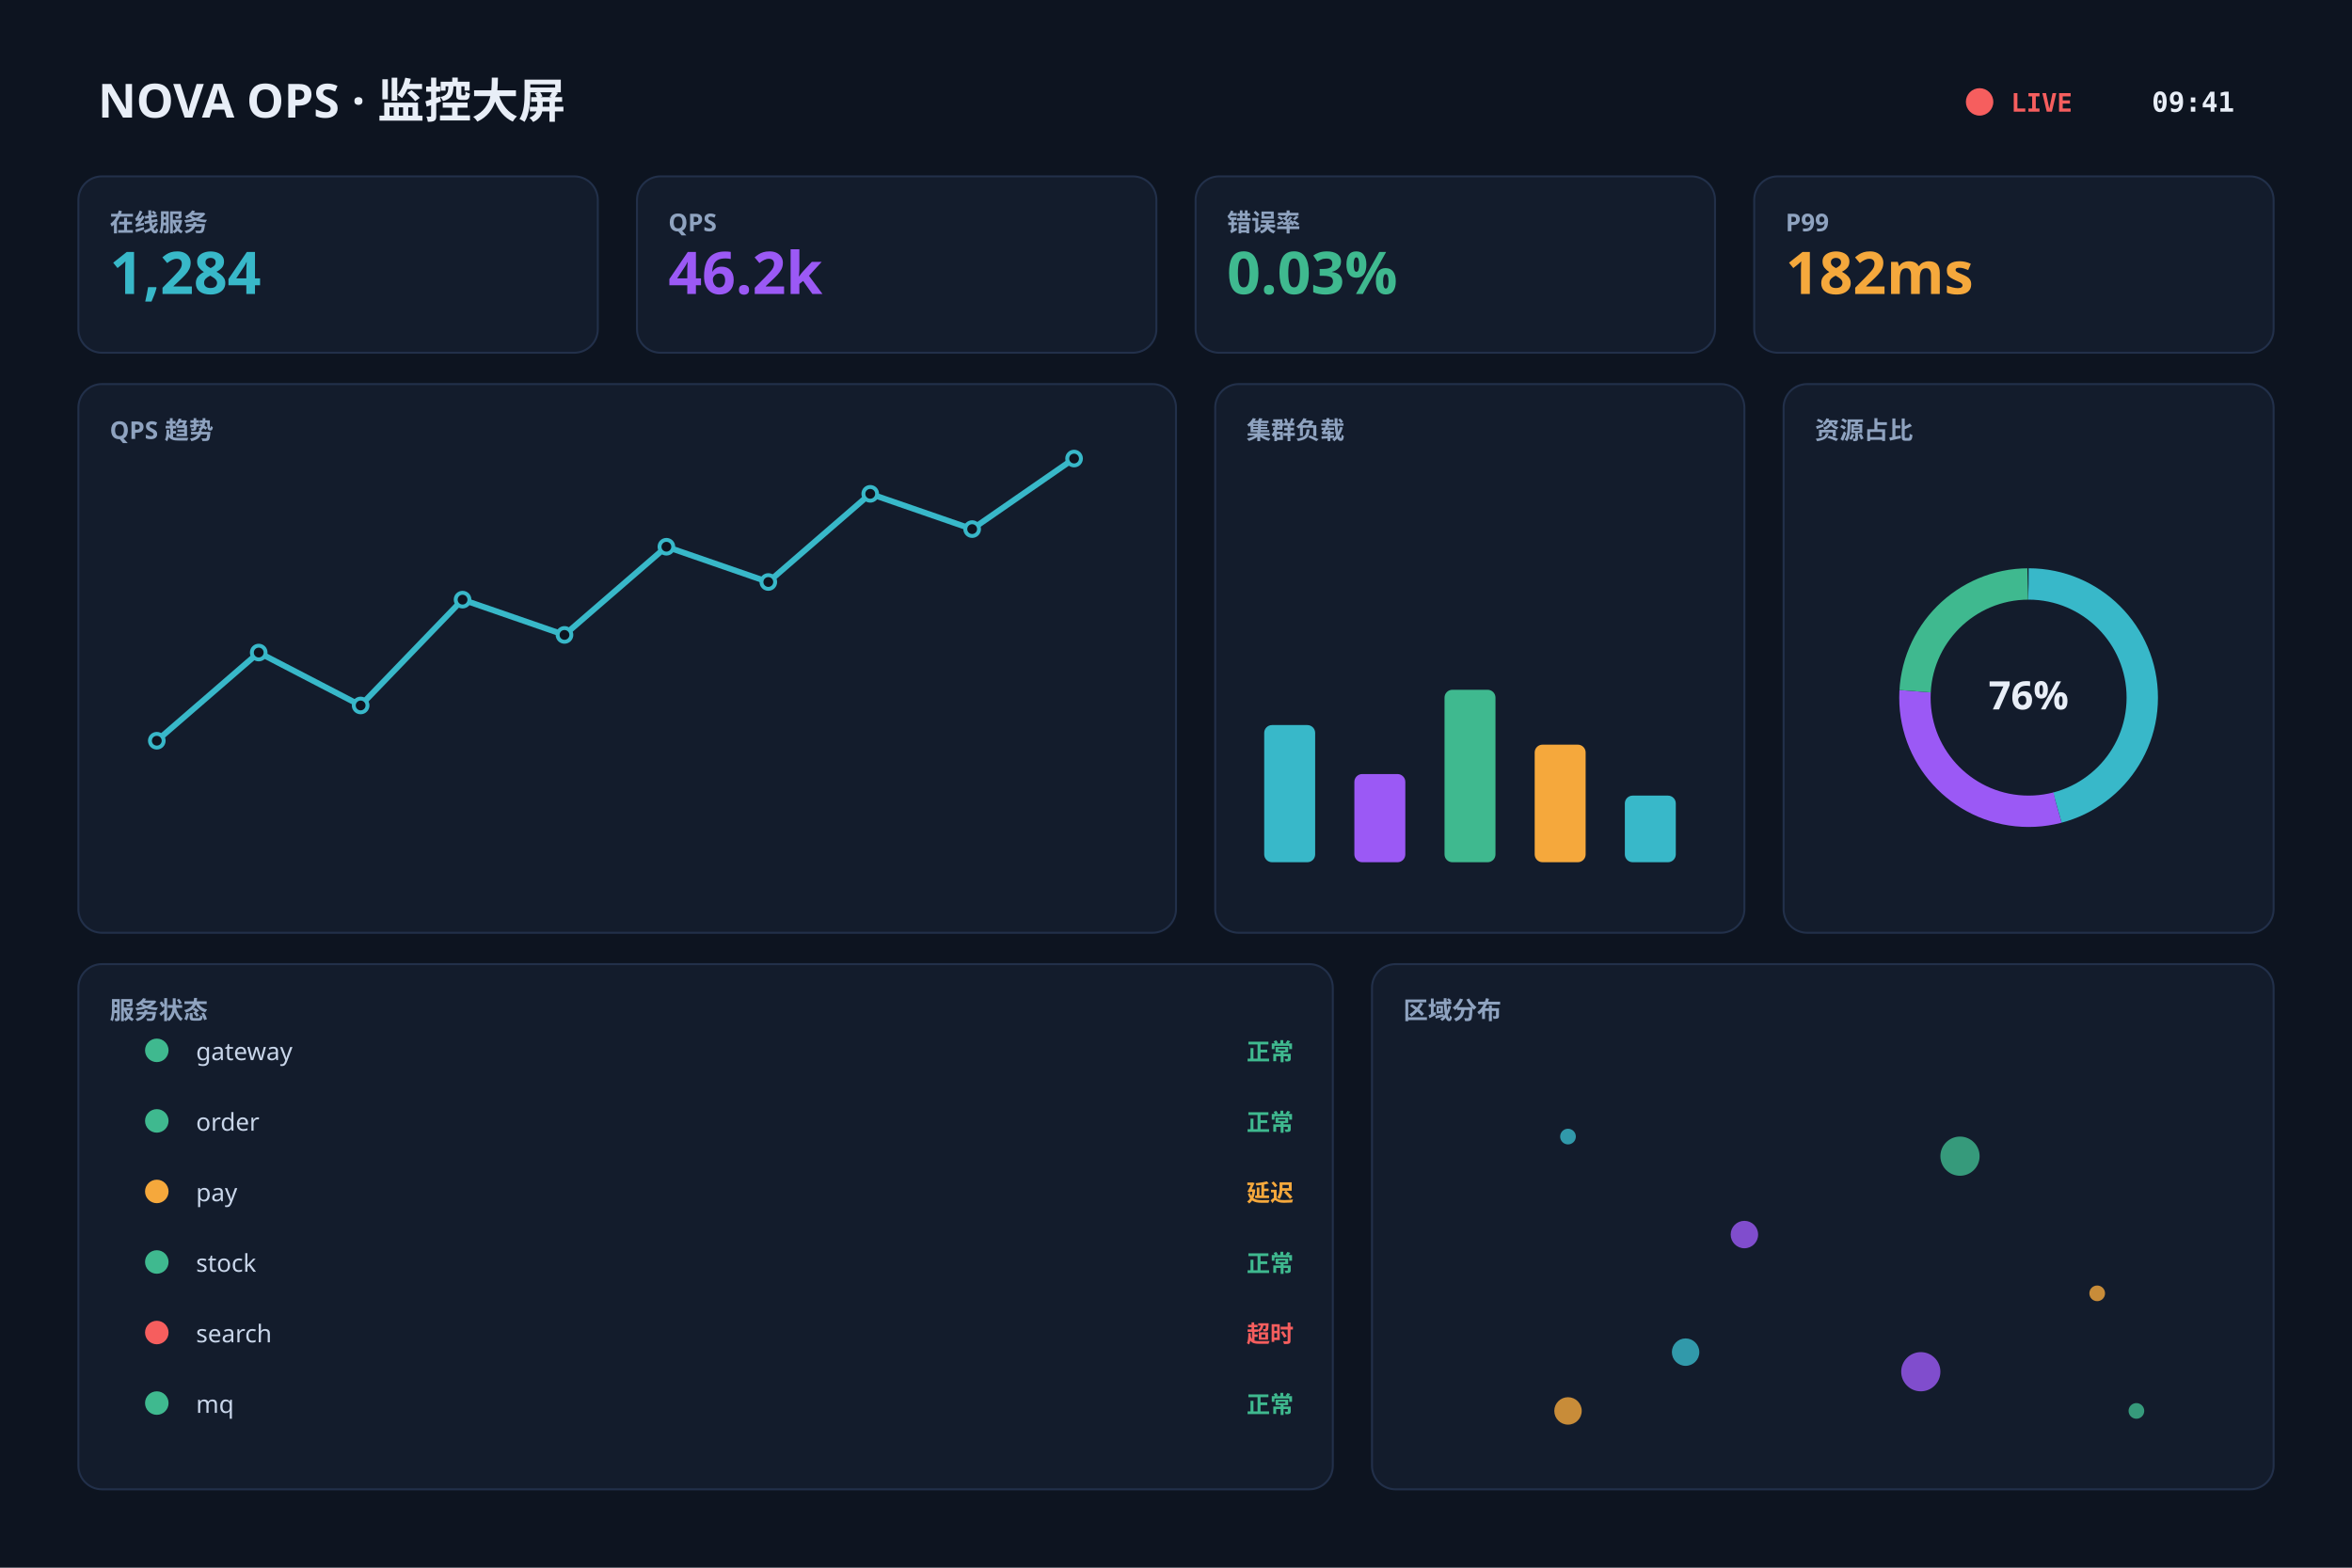
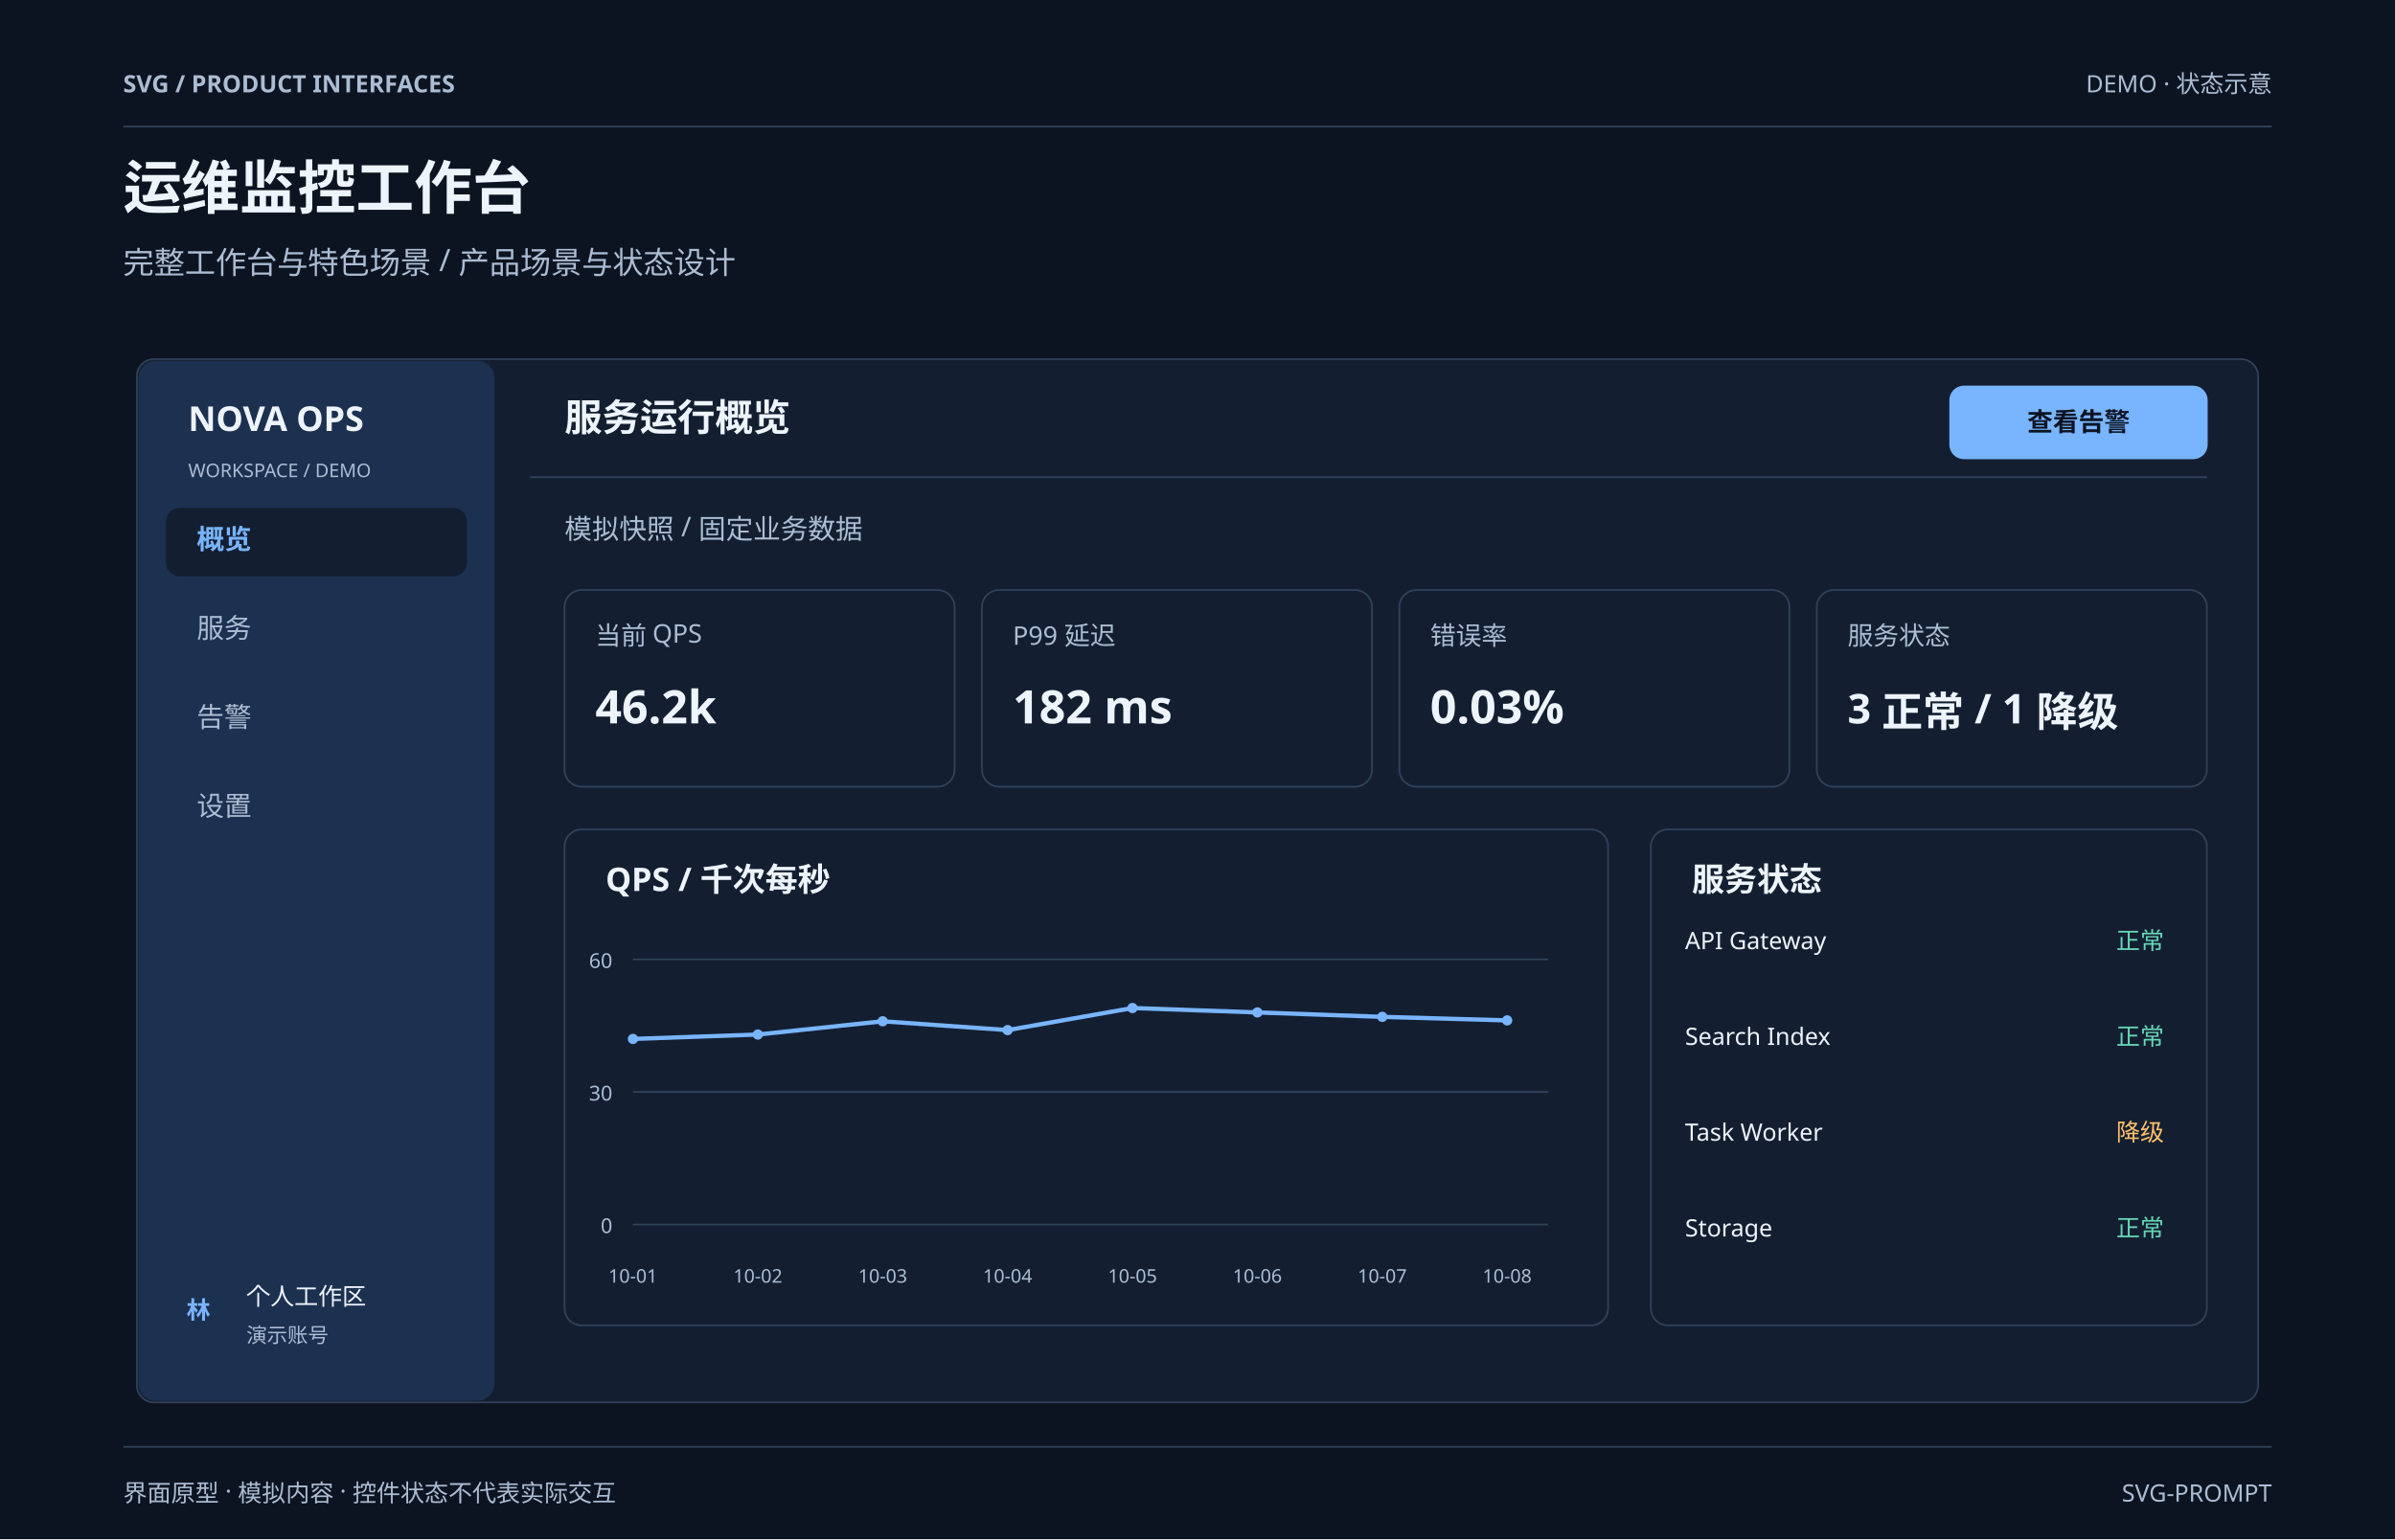
- <svg xmlns="http://www.w3.org/2000/svg" width="1200" height="800" viewBox="0 0 1200 800" font-family="PingFang SC, Hiragino Sans GB, Microsoft YaHei, sans-serif">
-   <rect width="1200" height="800" fill="#0d1420" />
-   <text x="50" y="60" font-size="24" fill="#e8eef7" text-anchor="start" font-weight="700">NOVA OPS · 监控大屏</text>
-   <circle cx="1010" cy="52" r="7" fill="#f65e5e">
-     <animate attributeName="opacity" values="1;0.2;1" dur="1.2s" repeatCount="indefinite" />
-   </circle>
-   <text x="1026" y="57" font-size="13" fill="#f65e5e" text-anchor="start" font-weight="800" font-family="SFMono-Regular, Menlo, monospace">LIVE</text>
-   <text x="1140" y="57" font-size="14" fill="#e8eef7" text-anchor="end" font-weight="700" font-family="SFMono-Regular, Menlo, monospace">09:41</text>
-   <rect x="40" y="90" width="265" height="90" rx="12" fill="#131c2c" stroke="#22304a" />
-   <text x="56" y="118" font-size="12.5" fill="#8fa3c0" text-anchor="start" font-weight="600">在线服务</text>
-   <text x="56" y="150" font-size="30" fill="#38b8c9" text-anchor="start" font-weight="800">1,284</text>
-   <rect x="325" y="90" width="265" height="90" rx="12" fill="#131c2c" stroke="#22304a" />
-   <text x="341" y="118" font-size="12.5" fill="#8fa3c0" text-anchor="start" font-weight="600">QPS</text>
-   <text x="341" y="150" font-size="30" fill="#9b59f5" text-anchor="start" font-weight="800">46.2k</text>
-   <rect x="610" y="90" width="265" height="90" rx="12" fill="#131c2c" stroke="#22304a" />
-   <text x="626" y="118" font-size="12.5" fill="#8fa3c0" text-anchor="start" font-weight="600">错误率</text>
-   <text x="626" y="150" font-size="30" fill="#3fb98f" text-anchor="start" font-weight="800">0.03%</text>
-   <rect x="895" y="90" width="265" height="90" rx="12" fill="#131c2c" stroke="#22304a" />
-   <text x="911" y="118" font-size="12.5" fill="#8fa3c0" text-anchor="start" font-weight="600">P99</text>
-   <text x="911" y="150" font-size="30" fill="#f5a83c" text-anchor="start" font-weight="800">182ms</text>
-   <rect x="40" y="196" width="560" height="280" rx="12" fill="#131c2c" stroke="#22304a" />
-   <text x="56" y="224" font-size="12.5" fill="#8fa3c0" text-anchor="start" font-weight="600">QPS 趋势</text>
-   <polyline points="80,378 132,333 184,360 236,306 288,324 340,279 392,297 444,252 496,270 548,234" fill="none" stroke="#38b8c9" stroke-width="3" stroke-linecap="round" />
-   <circle cx="80" cy="378" r="3.5" fill="#0d1420" stroke="#38b8c9" stroke-width="2" />
-   <circle cx="132" cy="333" r="3.5" fill="#0d1420" stroke="#38b8c9" stroke-width="2" />
-   <circle cx="184" cy="360" r="3.5" fill="#0d1420" stroke="#38b8c9" stroke-width="2" />
-   <circle cx="236" cy="306" r="3.5" fill="#0d1420" stroke="#38b8c9" stroke-width="2" />
-   <circle cx="288" cy="324" r="3.5" fill="#0d1420" stroke="#38b8c9" stroke-width="2" />
-   <circle cx="340" cy="279" r="3.5" fill="#0d1420" stroke="#38b8c9" stroke-width="2" />
-   <circle cx="392" cy="297" r="3.5" fill="#0d1420" stroke="#38b8c9" stroke-width="2" />
-   <circle cx="444" cy="252" r="3.5" fill="#0d1420" stroke="#38b8c9" stroke-width="2" />
-   <circle cx="496" cy="270" r="3.5" fill="#0d1420" stroke="#38b8c9" stroke-width="2" />
-   <circle cx="548" cy="234" r="3.5" fill="#0d1420" stroke="#38b8c9" stroke-width="2" />
-   <rect x="620" y="196" width="270" height="280" rx="12" fill="#131c2c" stroke="#22304a" />
-   <text x="636" y="224" font-size="12.5" fill="#8fa3c0" text-anchor="start" font-weight="600">集群负载</text>
-   <rect x="645" y="370" width="26" height="70" rx="4" fill="#38b8c9" />
-   <rect x="691" y="395" width="26" height="45" rx="4" fill="#9b59f5" />
-   <rect x="737" y="352" width="26" height="88" rx="4" fill="#3fb98f" />
-   <rect x="783" y="380" width="26" height="60" rx="4" fill="#f5a83c" />
-   <rect x="829" y="406" width="26" height="34" rx="4" fill="#38b8c9" />
-   <rect x="910" y="196" width="250" height="280" rx="12" fill="#131c2c" stroke="#22304a" />
-   <text x="926" y="224" font-size="12.5" fill="#8fa3c0" text-anchor="start" font-weight="600">资源占比</text>
-   <circle cx="1035" cy="356" r="58" fill="none" stroke="#38b8c9" stroke-width="16" stroke-dasharray="167.4 364" stroke-dashoffset="0.0" transform="rotate(-90 1035 356)" />
-   <circle cx="1035" cy="356" r="58" fill="none" stroke="#9b59f5" stroke-width="16" stroke-dasharray="109.2 364" stroke-dashoffset="-167.4" transform="rotate(-90 1035 356)" />
-   <circle cx="1035" cy="356" r="58" fill="none" stroke="#3fb98f" stroke-width="16" stroke-dasharray="87.4 364" stroke-dashoffset="-276.6" transform="rotate(-90 1035 356)" />
-   <text x="1035" y="362" font-size="20" fill="#e8eef7" text-anchor="middle" font-weight="800">76%</text>
-   <rect x="40" y="492" width="640" height="268" rx="12" fill="#131c2c" stroke="#22304a" />
-   <text x="56" y="520" font-size="12.5" fill="#8fa3c0" text-anchor="start" font-weight="600">服务状态</text>
-   <circle cx="80" cy="536" r="6" fill="#3fb98f" />
-   <text x="100" y="541" font-size="12.5" fill="#c9d6ea" text-anchor="start">gateway</text>
-   <text x="660" y="541" font-size="12" fill="#3fb98f" text-anchor="end" font-weight="600">正常</text>
-   <circle cx="80" cy="572" r="6" fill="#3fb98f" />
-   <text x="100" y="577" font-size="12.5" fill="#c9d6ea" text-anchor="start">order</text>
-   <text x="660" y="577" font-size="12" fill="#3fb98f" text-anchor="end" font-weight="600">正常</text>
-   <circle cx="80" cy="608" r="6" fill="#f5a83c" />
-   <text x="100" y="613" font-size="12.5" fill="#c9d6ea" text-anchor="start">pay</text>
-   <text x="660" y="613" font-size="12" fill="#f5a83c" text-anchor="end" font-weight="600">延迟</text>
-   <circle cx="80" cy="644" r="6" fill="#3fb98f" />
-   <text x="100" y="649" font-size="12.5" fill="#c9d6ea" text-anchor="start">stock</text>
-   <text x="660" y="649" font-size="12" fill="#3fb98f" text-anchor="end" font-weight="600">正常</text>
-   <circle cx="80" cy="680" r="6" fill="#f65e5e" />
-   <text x="100" y="685" font-size="12.5" fill="#c9d6ea" text-anchor="start">search</text>
-   <text x="660" y="685" font-size="12" fill="#f65e5e" text-anchor="end" font-weight="600">超时</text>
-   <circle cx="80" cy="716" r="6" fill="#3fb98f" />
-   <text x="100" y="721" font-size="12.5" fill="#c9d6ea" text-anchor="start">mq</text>
-   <text x="660" y="721" font-size="12" fill="#3fb98f" text-anchor="end" font-weight="600">正常</text>
-   <rect x="700" y="492" width="460" height="268" rx="12" fill="#131c2c" stroke="#22304a" />
-   <text x="716" y="520" font-size="12.5" fill="#8fa3c0" text-anchor="start" font-weight="600">区域分布</text>
-   <circle cx="800" cy="580" r="4" fill="#38b8c9" opacity="0.8" />
-   <circle cx="890" cy="630" r="7" fill="#9b59f5" opacity="0.8" />
-   <circle cx="1000" cy="590" r="10" fill="#3fb98f" opacity="0.8" />
-   <circle cx="1070" cy="660" r="4" fill="#f5a83c" opacity="0.8" />
-   <circle cx="860" cy="690" r="7" fill="#38b8c9" opacity="0.8" />
-   <circle cx="980" cy="700" r="10" fill="#9b59f5" opacity="0.8" />
-   <circle cx="1090" cy="720" r="4" fill="#3fb98f" opacity="0.8" />
-   <circle cx="800" cy="720" r="7" fill="#f5a83c" opacity="0.8" />
+ <svg xmlns="http://www.w3.org/2000/svg" width="1400" height="900" viewBox="0 0 1400 900" font-family="PingFang SC, Microsoft YaHei, sans-serif" role="img" aria-labelledby="title desc">
+   <rect x="0.000" y="0.000" width="1400.000" height="900.000" rx="0" fill="#0c1422" />
+   <text x="72.000" y="54.000" font-size="14" fill="#acbdd3" text-anchor="start" font-weight="600">SVG / PRODUCT INTERFACES</text>
+   <text x="1328.000" y="54.000" font-size="14" fill="#acbdd3" text-anchor="end" font-weight="400">DEMO · 状态示意</text>
+   <line x1="72.000" y1="74.000" x2="1328.000" y2="74.000" stroke="#314159" stroke-width="1" />
+   <text x="72.000" y="122.000" font-size="34" fill="#eef4fc" text-anchor="start" font-weight="700">运维监控工作台</text>
+   <text x="72.000" y="160.000" font-size="18" fill="#acbdd3" text-anchor="start" font-weight="400">完整工作台与特色场景 / 产品场景与状态设计</text>
+   <line x1="72.000" y1="846.000" x2="1328.000" y2="846.000" stroke="#314159" stroke-width="1" />
+   <text x="72.000" y="878.000" font-size="14" fill="#acbdd3" text-anchor="start" font-weight="400">界面原型 · 模拟内容 · 控件状态不代表实际交互</text>
+   <text x="1328.000" y="878.000" font-size="14" fill="#acbdd3" text-anchor="end" font-weight="400">SVG-PROMPT</text>
+   <rect x="80.000" y="210.000" width="1240.000" height="610.000" rx="10" fill="#131f31" stroke="#314159" />
+   <rect x="81.000" y="211.000" width="208.000" height="608.000" rx="10" fill="#1c3050" />
+   <text x="110.000" y="252.000" font-size="20" fill="#eef4fc" text-anchor="start" font-weight="700">NOVA OPS</text>
+   <text x="110.000" y="279.000" font-size="11" fill="#acbdd3" text-anchor="start" font-weight="400">WORKSPACE / DEMO</text>
+   <rect x="97.000" y="297.000" width="176.000" height="40.000" rx="8" fill="#131f31" />
+   <text x="115.000" y="321.000" font-size="16" fill="#79b5ff" text-anchor="start" font-weight="600">概览</text>
+   <text x="115.000" y="373.000" font-size="16" fill="#acbdd3" text-anchor="start" font-weight="400">服务</text>
+   <text x="115.000" y="425.000" font-size="16" fill="#acbdd3" text-anchor="start" font-weight="400">告警</text>
+   <text x="115.000" y="477.000" font-size="16" fill="#acbdd3" text-anchor="start" font-weight="400">设置</text>
+   <circle cx="116.000" cy="766.000" r="18" fill="#1c3050" />
+   <text x="116.000" y="771.000" font-size="14" fill="#79b5ff" text-anchor="middle" font-weight="600">林</text>
+   <text x="144.000" y="763.000" font-size="14" fill="#eef4fc" text-anchor="start" font-weight="400">个人工作区</text>
+   <text x="144.000" y="785.000" font-size="12" fill="#acbdd3" text-anchor="start" font-weight="400">演示账号</text>
+   <line x1="310.000" y1="279.000" x2="1290.000" y2="279.000" stroke="#314159" stroke-width="1" />
+   <text x="330.000" y="252.000" font-size="22" fill="#eef4fc" text-anchor="start" font-weight="700">服务运行概览</text>
+   <rect x="1140.000" y="226.000" width="150.000" height="42.000" rx="8" fill="#79b5ff" stroke="#79b5ff" data-control="button" data-state="default" />
+   <text x="1215.000" y="252.000" font-size="15" fill="#0c1422" text-anchor="middle" font-weight="600">查看告警</text>
+   <text x="330.000" y="315.000" font-size="16" fill="#acbdd3" text-anchor="start" font-weight="400">模拟快照 / 固定业务数据</text>
+   <g id="dashboard-snapshot">
+     <rect x="330.000" y="345.000" width="228.000" height="115.000" rx="10" fill="#131f31" stroke="#314159" />
+     <text x="348.000" y="377.000" font-size="15" fill="#acbdd3" text-anchor="start" font-weight="400">当前 QPS</text>
+     <text x="348.000" y="423.000" font-size="27" fill="#eef4fc" text-anchor="start" font-weight="700">46.2k</text>
+     <rect x="574.000" y="345.000" width="228.000" height="115.000" rx="10" fill="#131f31" stroke="#314159" />
+     <text x="592.000" y="377.000" font-size="15" fill="#acbdd3" text-anchor="start" font-weight="400">P99 延迟</text>
+     <text x="592.000" y="423.000" font-size="27" fill="#eef4fc" text-anchor="start" font-weight="700">182 ms</text>
+     <rect x="818.000" y="345.000" width="228.000" height="115.000" rx="10" fill="#131f31" stroke="#314159" />
+     <text x="836.000" y="377.000" font-size="15" fill="#acbdd3" text-anchor="start" font-weight="400">错误率</text>
+     <text x="836.000" y="423.000" font-size="27" fill="#eef4fc" text-anchor="start" font-weight="700">0.03%</text>
+     <rect x="1062.000" y="345.000" width="228.000" height="115.000" rx="10" fill="#131f31" stroke="#314159" />
+     <text x="1080.000" y="377.000" font-size="15" fill="#acbdd3" text-anchor="start" font-weight="400">服务状态</text>
+     <text x="1080.000" y="423.000" font-size="24" fill="#eef4fc" text-anchor="start" font-weight="700">3 正常 / 1 降级</text>
+     <rect x="330.000" y="485.000" width="610.000" height="290.000" rx="10" fill="#131f31" stroke="#314159" />
+     <text x="354.000" y="521.000" font-size="19" fill="#eef4fc" text-anchor="start" font-weight="600">QPS / 千次每秒</text>
+     <line x1="370.000" y1="716.000" x2="905.000" y2="716.000" stroke="#314159" stroke-width="1" />
+     <text x="358.000" y="721.000" font-size="12" fill="#acbdd3" text-anchor="end" font-weight="400">0</text>
+     <line x1="370.000" y1="638.500" x2="905.000" y2="638.500" stroke="#314159" stroke-width="1" />
+     <text x="358.000" y="643.500" font-size="12" fill="#acbdd3" text-anchor="end" font-weight="400">30</text>
+     <line x1="370.000" y1="561.000" x2="905.000" y2="561.000" stroke="#314159" stroke-width="1" />
+     <text x="358.000" y="566.000" font-size="12" fill="#acbdd3" text-anchor="end" font-weight="400">60</text>
+     <path d="M 370.000 607.500 L 443.000 604.917 L 516.000 597.167 L 589.000 602.333 L 662.000 589.417 L 735.000 592.000 L 808.000 594.583 L 881.000 596.650" fill="none" stroke="#79b5ff" stroke-width="2.5" stroke-linecap="round" stroke-linejoin="round" data-series="42,43,46,44,49,48,47,46.2" data-maximum="60" />
+     <circle cx="370.000" cy="607.500" r="3" fill="#79b5ff" />
+     <text x="370.000" y="750.000" font-size="11" fill="#acbdd3" text-anchor="middle" font-weight="400">10-01</text>
+     <circle cx="443.000" cy="604.917" r="3" fill="#79b5ff" />
+     <text x="443.000" y="750.000" font-size="11" fill="#acbdd3" text-anchor="middle" font-weight="400">10-02</text>
+     <circle cx="516.000" cy="597.167" r="3" fill="#79b5ff" />
+     <text x="516.000" y="750.000" font-size="11" fill="#acbdd3" text-anchor="middle" font-weight="400">10-03</text>
+     <circle cx="589.000" cy="602.333" r="3" fill="#79b5ff" />
+     <text x="589.000" y="750.000" font-size="11" fill="#acbdd3" text-anchor="middle" font-weight="400">10-04</text>
+     <circle cx="662.000" cy="589.417" r="3" fill="#79b5ff" />
+     <text x="662.000" y="750.000" font-size="11" fill="#acbdd3" text-anchor="middle" font-weight="400">10-05</text>
+     <circle cx="735.000" cy="592.000" r="3" fill="#79b5ff" />
+     <text x="735.000" y="750.000" font-size="11" fill="#acbdd3" text-anchor="middle" font-weight="400">10-06</text>
+     <circle cx="808.000" cy="594.583" r="3" fill="#79b5ff" />
+     <text x="808.000" y="750.000" font-size="11" fill="#acbdd3" text-anchor="middle" font-weight="400">10-07</text>
+     <circle cx="881.000" cy="596.650" r="3" fill="#79b5ff" />
+     <text x="881.000" y="750.000" font-size="11" fill="#acbdd3" text-anchor="middle" font-weight="400">10-08</text>
+     <rect x="965.000" y="485.000" width="325.000" height="290.000" rx="10" fill="#131f31" stroke="#314159" />
+     <text x="989.000" y="521.000" font-size="19" fill="#eef4fc" text-anchor="start" font-weight="600">服务状态</text>
+     <text x="985.000" y="555.000" font-size="14" fill="#eef4fc" text-anchor="start" font-weight="400">API Gateway</text>
+     <text x="1265.000" y="555.000" font-size="14" fill="#67d7b6" text-anchor="end" font-weight="400">正常</text>
+     <text x="985.000" y="611.000" font-size="14" fill="#eef4fc" text-anchor="start" font-weight="400">Search Index</text>
+     <text x="1265.000" y="611.000" font-size="14" fill="#67d7b6" text-anchor="end" font-weight="400">正常</text>
+     <text x="985.000" y="667.000" font-size="14" fill="#eef4fc" text-anchor="start" font-weight="400">Task Worker</text>
+     <text x="1265.000" y="667.000" font-size="14" fill="#ffc16c" text-anchor="end" font-weight="400">降级</text>
+     <text x="985.000" y="723.000" font-size="14" fill="#eef4fc" text-anchor="start" font-weight="400">Storage</text>
+     <text x="1265.000" y="723.000" font-size="14" fill="#67d7b6" text-anchor="end" font-weight="400">正常</text>
+   </g>
</svg>
